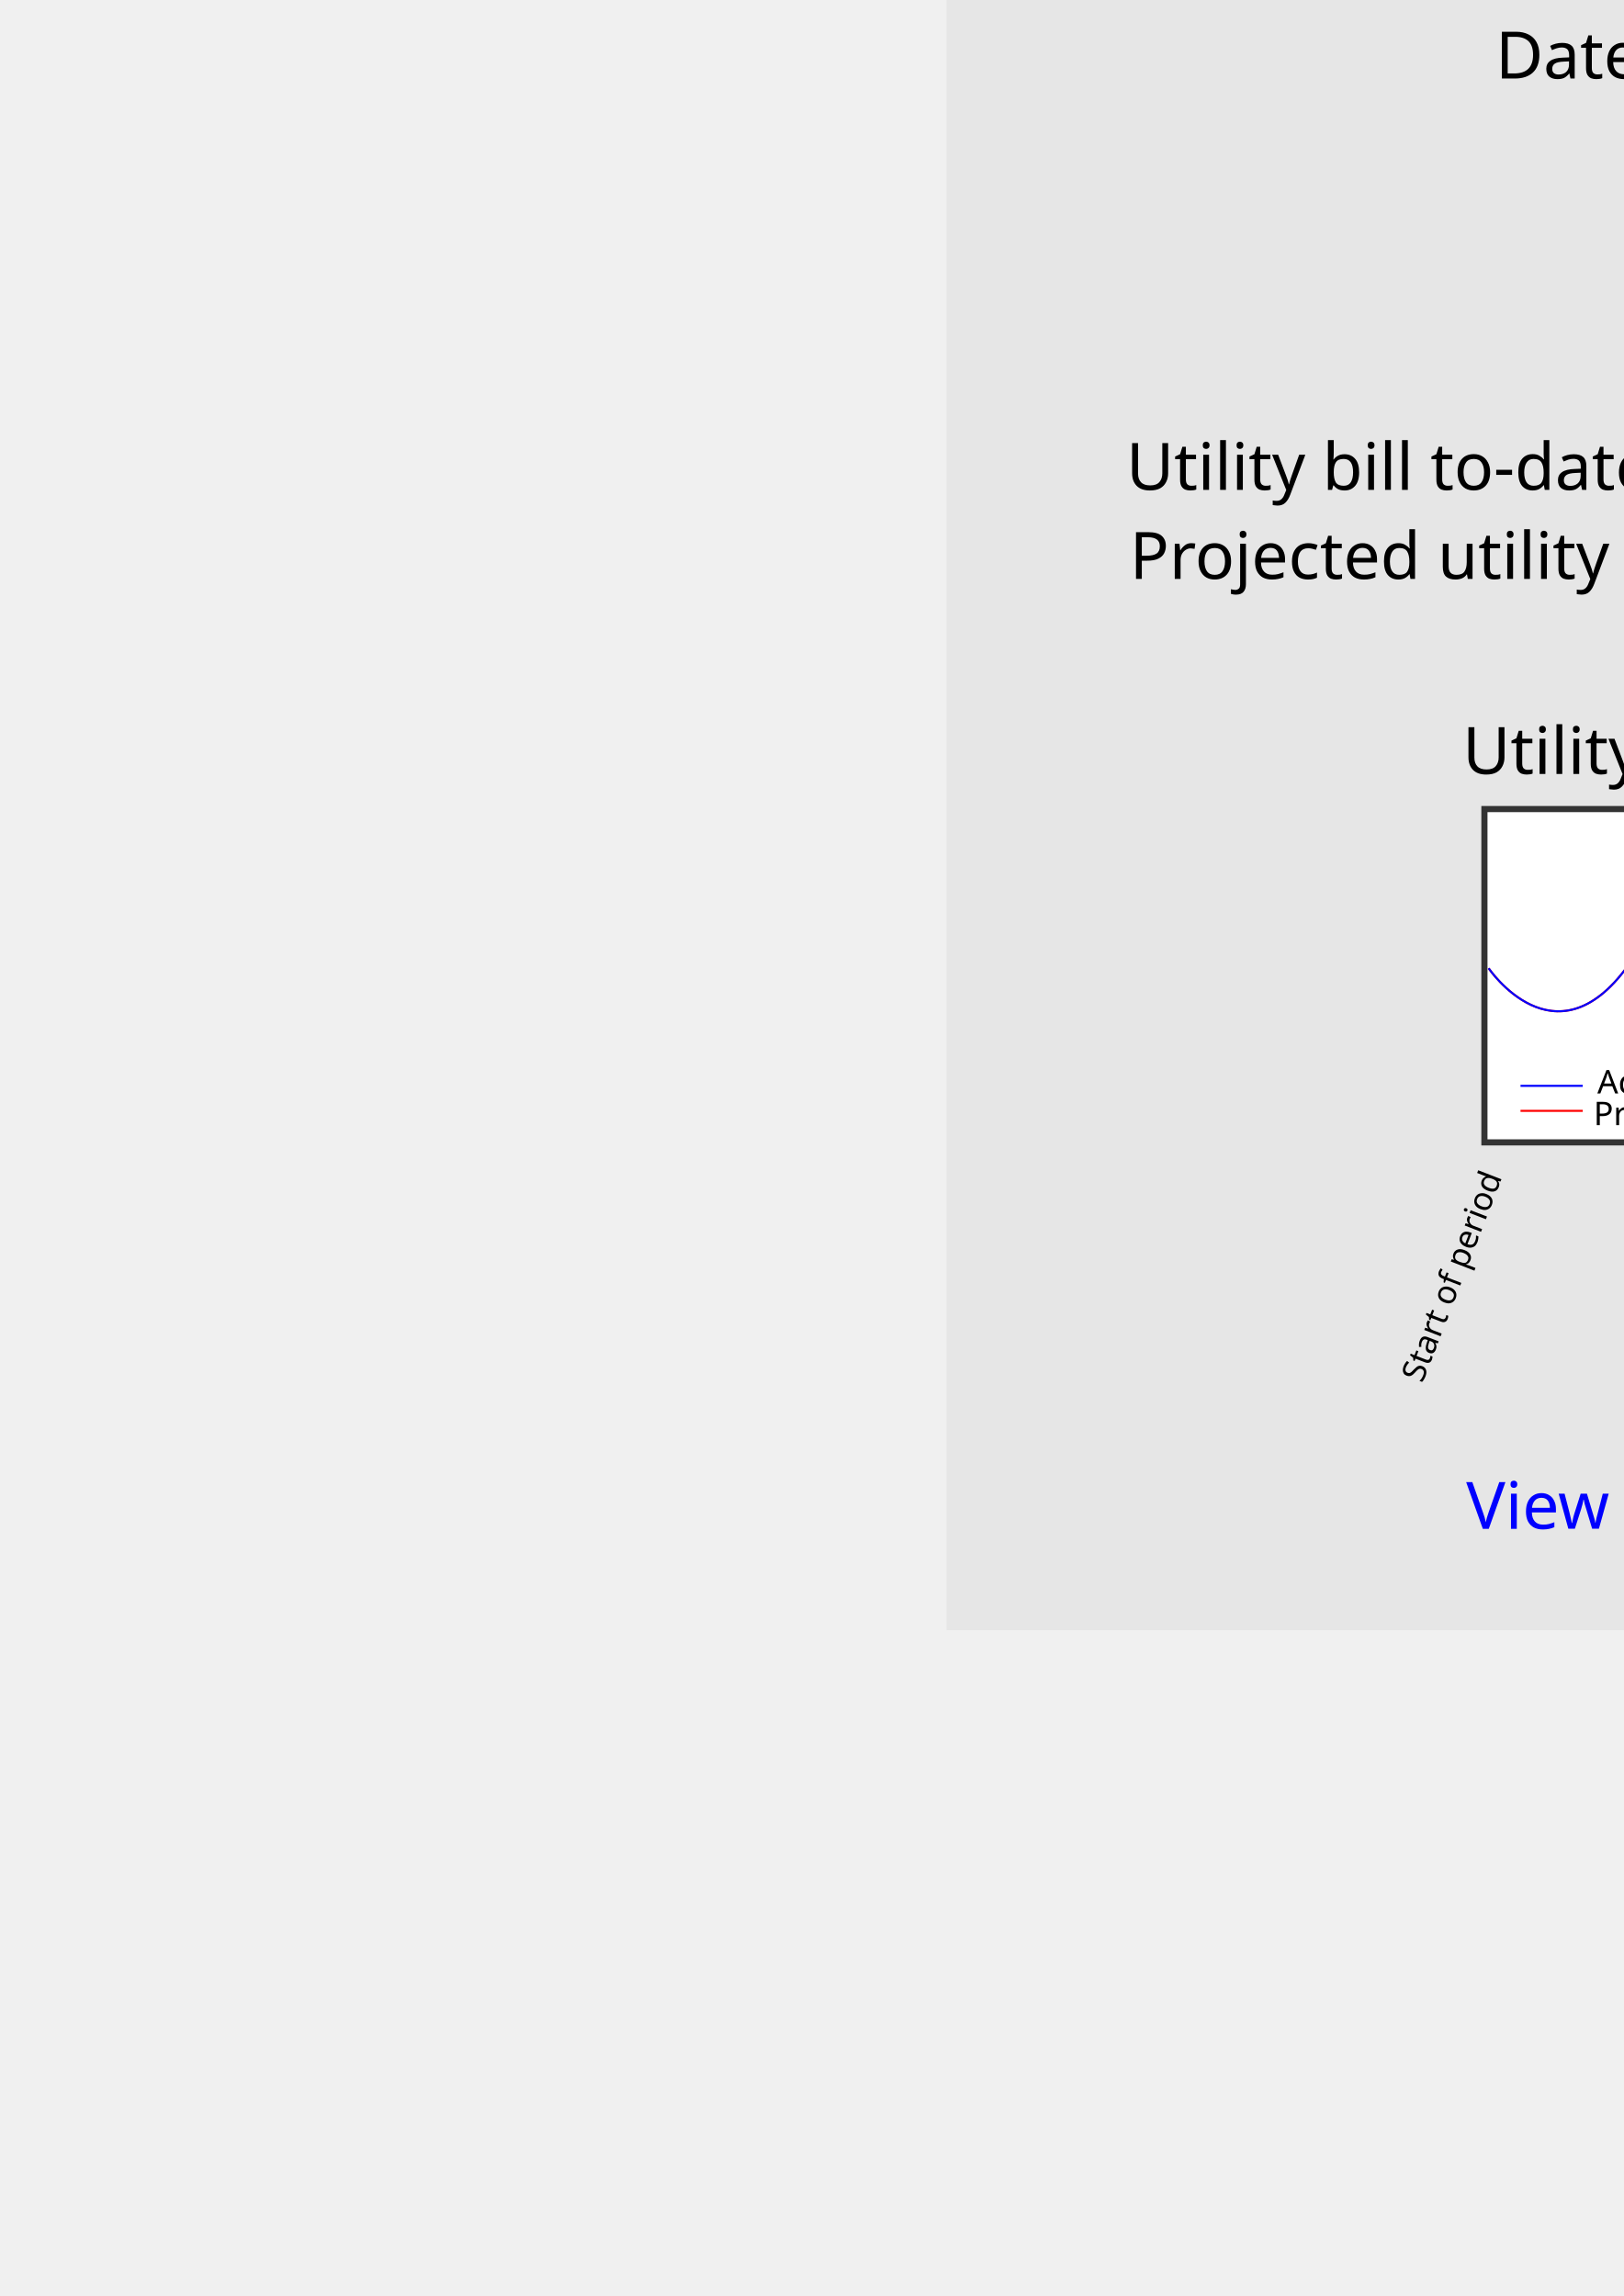
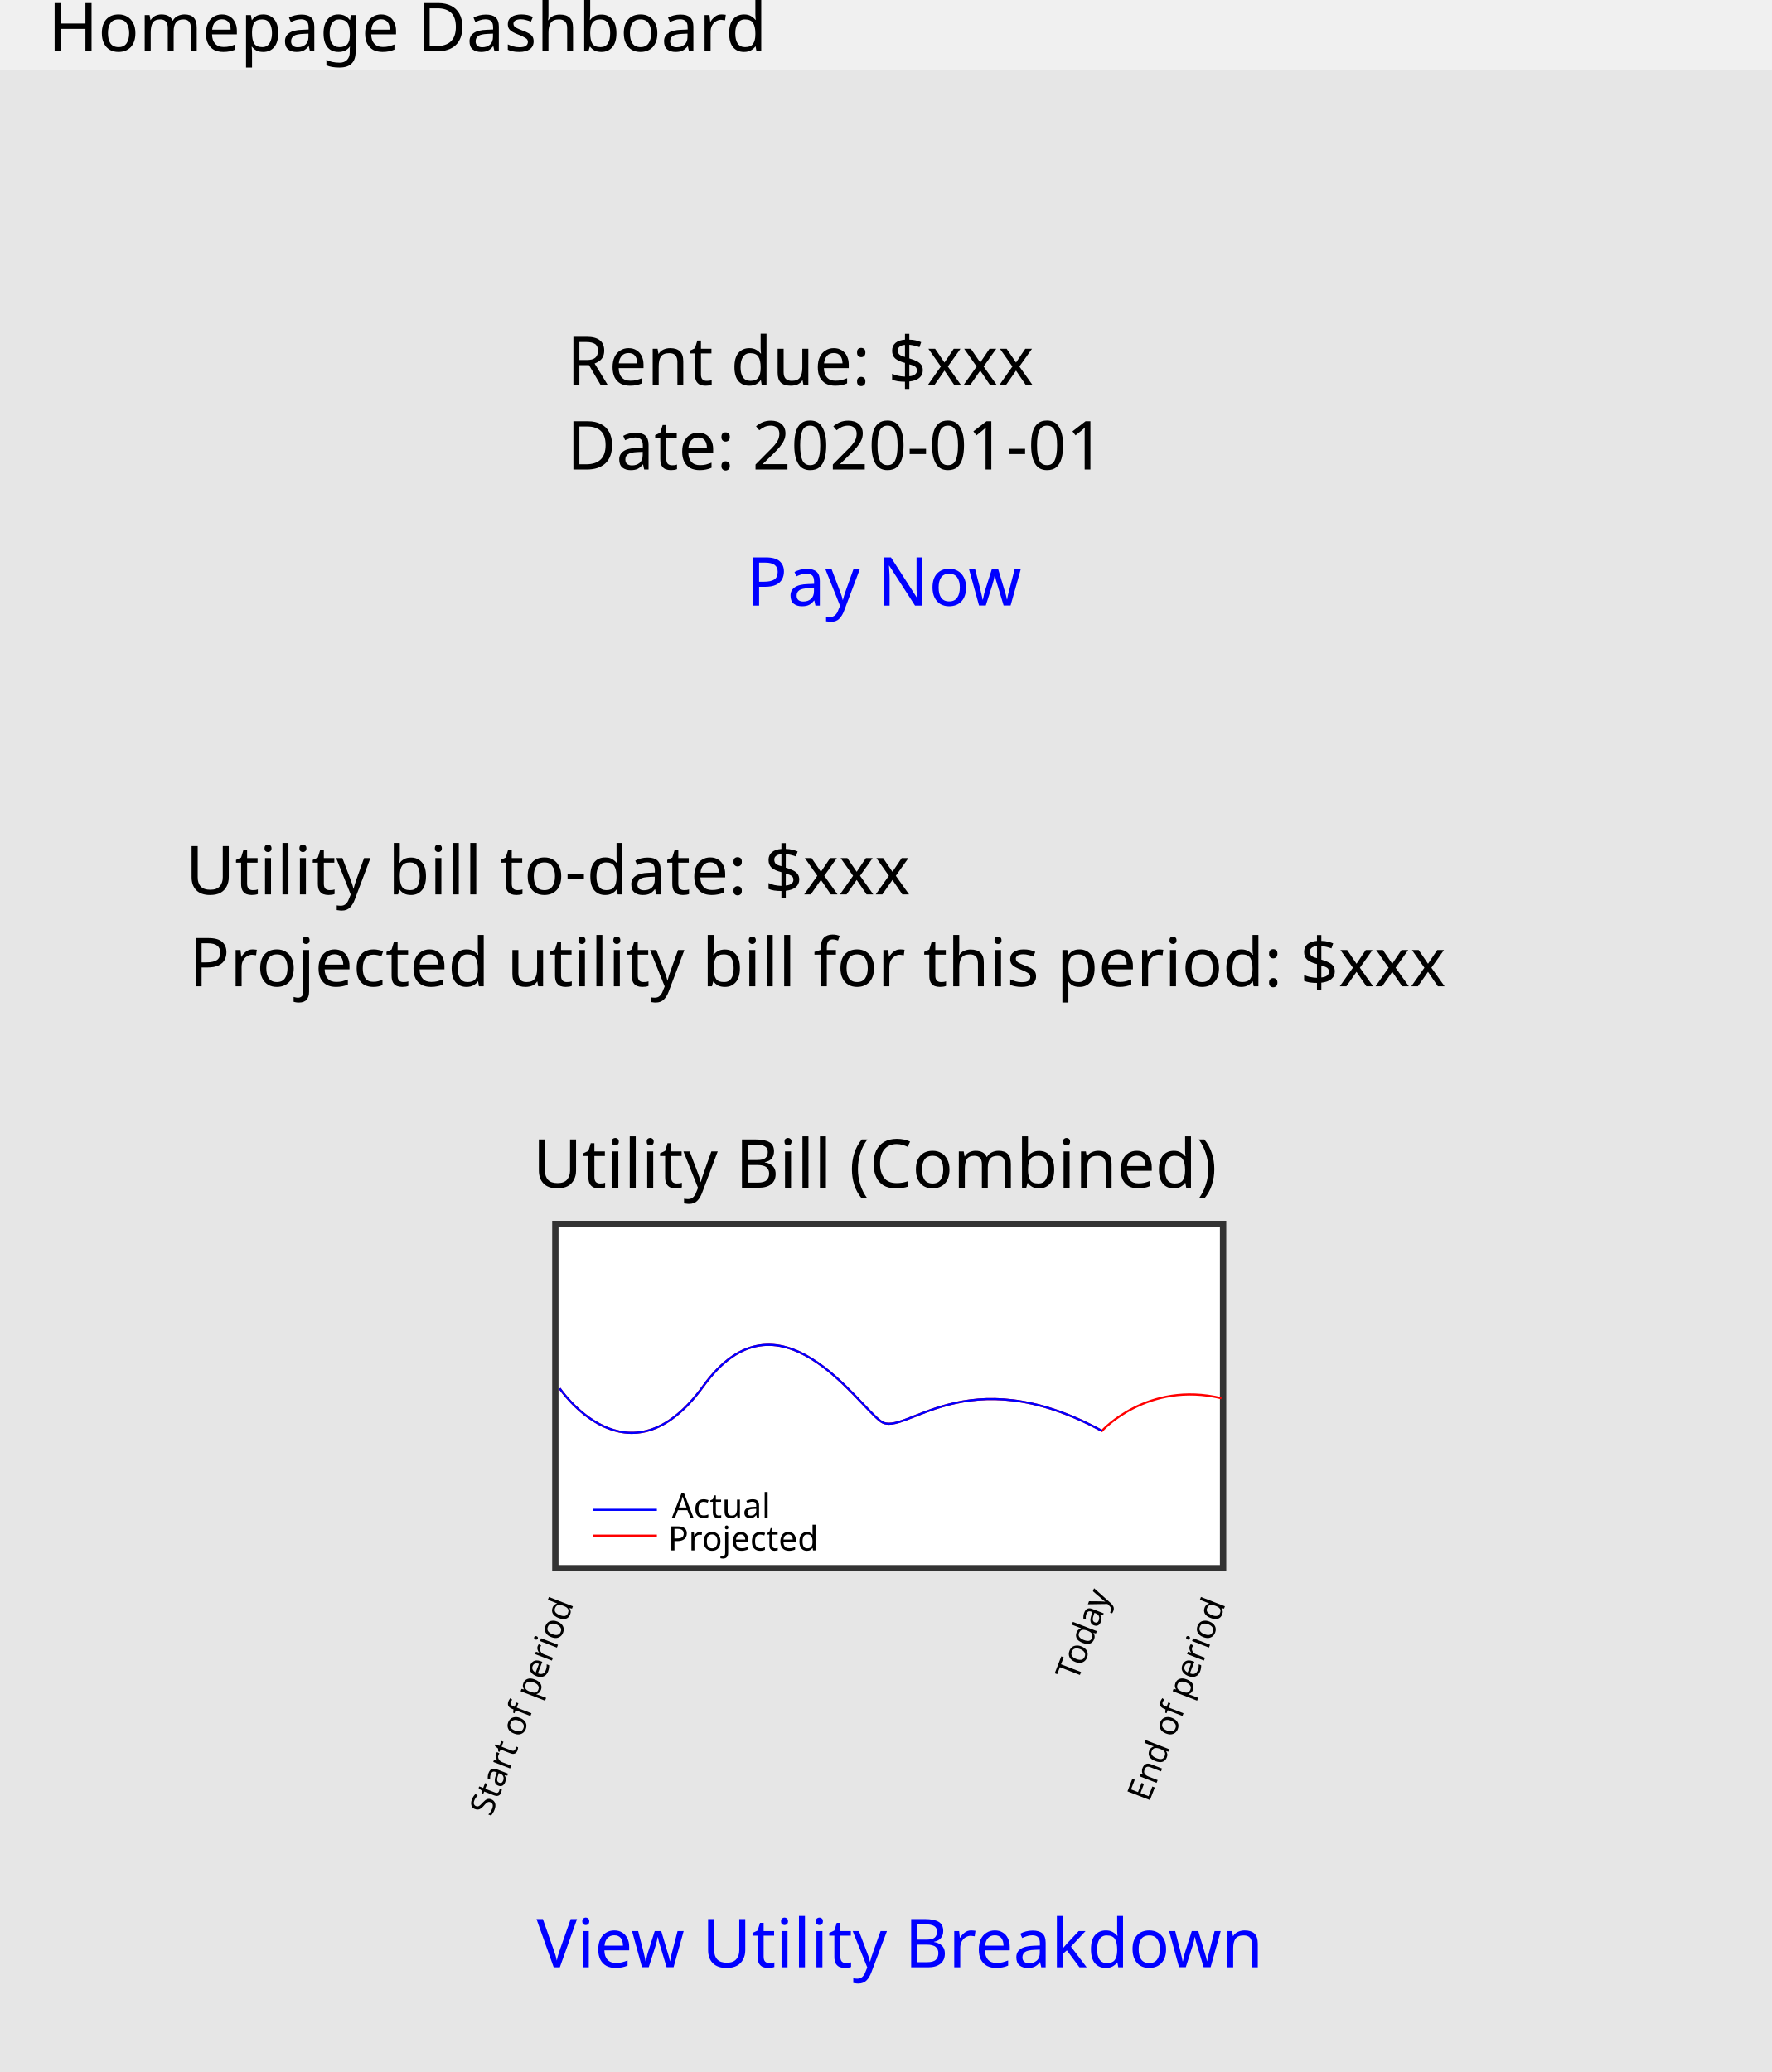
- <svg xmlns="http://www.w3.org/2000/svg" id="svg8" version="1.1" viewBox="0 0 210 297" height="1122.52" width="793.701">
+ <svg xmlns="http://www.w3.org/2000/svg" width="838.841" height="980.927" viewBox="0 0 221.943 259.537" version="1.1" id="svg8">
  <defs id="defs2" />
-   <g id="layer1">
-     <rect y="-39.84" x="122.423" height="250.717" width="221.943" id="rect10" style="fill:#e6e6e6;fill-opacity:0.998;stroke-width:0.794" />
-     <text id="text14" y="-42.227" x="128.439" style="font-size:8.467px;line-height:1.25;font-family:sans-serif;letter-spacing:0px;word-spacing:0px;stroke-width:0.265" xml:space="preserve">
-       <tspan style="stroke-width:0.265" y="-42.227" x="128.439" id="tspan12">Homepage Dashboard</tspan>
+   <g transform="translate(-122.4235,48.65953)" id="layer1">
+     <rect style="fill:#e6e6e6;fill-opacity:0.998;stroke-width:0.794" id="rect10" width="221.943" height="250.717" x="122.423" y="-39.84" />
+     <text xml:space="preserve" style="font-size:8.467px;line-height:1.25;font-family:sans-serif;letter-spacing:0px;word-spacing:0px;stroke-width:0.265" x="128.439" y="-42.227" id="text14">
+       <tspan id="tspan12" x="128.439" y="-42.227" style="stroke-width:0.265">Homepage Dashboard</tspan>
    </text>
-     <text id="text18" y="-0.426" x="193.417" style="font-size:8.467px;line-height:1.25;font-family:sans-serif;letter-spacing:0px;word-spacing:0px;stroke-width:0.265" xml:space="preserve">
-       <tspan style="stroke-width:0.265" y="-0.426" x="193.417" id="tspan16">Rent due: $xxx</tspan>
-       <tspan id="tspan20" style="stroke-width:0.265" y="10.158" x="193.417">Date: 2020-01-01</tspan>
+     <text xml:space="preserve" style="font-size:8.467px;line-height:1.25;font-family:sans-serif;letter-spacing:0px;word-spacing:0px;stroke-width:0.265" x="193.417" y="-0.426" id="text18">
+       <tspan id="tspan16" x="193.417" y="-0.426" style="stroke-width:0.265">Rent due: $xxx</tspan>
+       <tspan x="193.417" y="10.158" style="stroke-width:0.265" id="tspan20">Date: 2020-01-01</tspan>
    </text>
-     <text id="text24" y="63.368" x="145.658" style="font-size:8.467px;line-height:1.25;font-family:sans-serif;letter-spacing:0px;word-spacing:0px;stroke-width:0.265" xml:space="preserve">
-       <tspan style="stroke-width:0.265" y="63.368" x="145.658" id="tspan22">Utility bill to-date: $xxx</tspan>
+     <text xml:space="preserve" style="font-size:8.467px;line-height:1.25;font-family:sans-serif;letter-spacing:0px;word-spacing:0px;stroke-width:0.265" x="145.658" y="63.368" id="text24">
+       <tspan id="tspan22" x="145.658" y="63.368" style="stroke-width:0.265">Utility bill to-date: $xxx</tspan>
    </text>
-     <text xml:space="preserve" style="font-size:8.467px;line-height:1.25;font-family:sans-serif;letter-spacing:0px;word-spacing:0px;stroke-width:0.265" x="146.098" y="74.886" id="text28">
-       <tspan id="tspan26" x="146.098" y="74.886" style="stroke-width:0.265">Projected utility bill for this period: $xxx</tspan>
+     <text id="text28" y="74.886" x="146.098" style="font-size:8.467px;line-height:1.25;font-family:sans-serif;letter-spacing:0px;word-spacing:0px;stroke-width:0.265" xml:space="preserve">
+       <tspan style="stroke-width:0.265" y="74.886" x="146.098" id="tspan26">Projected utility bill for this period: $xxx</tspan>
    </text>
-     <rect y="104.657" x="191.986" height="43.116" width="83.637" id="rect48" style="fill:#ffffff;fill-opacity:0.998;stroke:#333333;stroke-width:0.794" />
-     <path style="fill:none;stroke:#ff0000;stroke-width:0.265px;stroke-linecap:butt;stroke-linejoin:miter;stroke-opacity:1" d="m 192.532,125.25 c 0,0 8.581,12.717 17.996,-0.295 9.415,-13.012 19.311,2.431 22.271,4.451 2.96,2.02 10.556,-8.138 27.649,1.164 0,0 5.686,-6.316 14.975,-4.088" id="path52" />
-     <path id="path50" d="m 192.532,125.25 c 0,0 8.581,12.717 17.996,-0.295 9.415,-13.012 19.311,2.431 22.271,4.451 2.96,2.02 10.556,-8.138 27.649,1.164" style="fill:none;stroke:#0000ff;stroke-width:0.265px;stroke-linecap:butt;stroke-linejoin:miter;stroke-opacity:1" />
-     <text transform="rotate(-68.8385)" id="text60" y="236.157" x="-100.523" style="font-size:4.233px;line-height:1.25;font-family:sans-serif;letter-spacing:0px;word-spacing:0px;stroke-width:0.265" xml:space="preserve">
-       <tspan style="font-size:4.233px;stroke-width:0.265" y="236.157" x="-100.523" id="tspan58">Start of period</tspan>
+     <rect style="fill:#ffffff;fill-opacity:0.998;stroke:#333333;stroke-width:0.794" id="rect48" width="83.637" height="43.116" x="191.986" y="104.657" />
+     <path id="path52" d="m 192.532,125.25 c 0,0 8.581,12.717 17.996,-0.295 9.415,-13.012 19.311,2.431 22.271,4.451 2.96,2.02 10.556,-8.138 27.649,1.164 0,0 5.686,-6.316 14.975,-4.088" style="fill:none;stroke:#ff0000;stroke-width:0.265px;stroke-linecap:butt;stroke-linejoin:miter;stroke-opacity:1" />
+     <path style="fill:none;stroke:#0000ff;stroke-width:0.265px;stroke-linecap:butt;stroke-linejoin:miter;stroke-opacity:1" d="m 192.532,125.25 c 0,0 8.581,12.717 17.996,-0.295 9.415,-13.012 19.311,2.431 22.271,4.451 2.96,2.02 10.556,-8.138 27.649,1.164" id="path50" />
+     <text xml:space="preserve" style="font-size:4.233px;line-height:1.25;font-family:sans-serif;letter-spacing:0px;word-spacing:0px;stroke-width:0.265" x="-100.523" y="236.157" id="text60" transform="rotate(-68.8385)">
+       <tspan id="tspan58" x="-100.523" y="236.157" style="font-size:4.233px;stroke-width:0.265">Start of period</tspan>
    </text>
-     <text xml:space="preserve" style="font-size:4.233px;line-height:1.25;font-family:sans-serif;letter-spacing:0px;word-spacing:0px;stroke-width:0.265" x="-69.104" y="312.319" id="text64" transform="rotate(-68.8385)">
-       <tspan id="tspan62" x="-69.104" y="312.319" style="font-size:4.233px;stroke-width:0.265">End of period</tspan>
+     <text transform="rotate(-68.8385)" id="text64" y="312.319" x="-69.104" style="font-size:4.233px;line-height:1.25;font-family:sans-serif;letter-spacing:0px;word-spacing:0px;stroke-width:0.265" xml:space="preserve">
+       <tspan style="font-size:4.233px;stroke-width:0.265" y="312.319" x="-69.104" id="tspan62">End of period</tspan>
    </text>
-     <text transform="rotate(-68.8385)" id="text68" y="298.483" x="-58.236" style="font-size:4.233px;line-height:1.25;font-family:sans-serif;letter-spacing:0px;word-spacing:0px;stroke-width:0.265" xml:space="preserve">
-       <tspan style="font-size:4.233px;stroke-width:0.265" y="298.483" x="-58.236" id="tspan66">Today</tspan>
+     <text xml:space="preserve" style="font-size:4.233px;line-height:1.25;font-family:sans-serif;letter-spacing:0px;word-spacing:0px;stroke-width:0.265" x="-58.236" y="298.483" id="text68" transform="rotate(-68.8385)">
+       <tspan id="tspan66" x="-58.236" y="298.483" style="font-size:4.233px;stroke-width:0.265">Today</tspan>
    </text>
-     <path id="path70" d="m 196.654,140.459 h 8.049" style="fill:none;stroke:#0000ff;stroke-width:0.265px;stroke-linecap:butt;stroke-linejoin:miter;stroke-opacity:1" />
-     <path style="fill:none;stroke:#ff0000;stroke-width:0.265px;stroke-linecap:butt;stroke-linejoin:miter;stroke-opacity:1" d="m 196.654,143.694 h 8.049" id="path72" />
-     <text id="text76" y="141.443" x="206.586" style="font-size:4.233px;line-height:1.25;font-family:sans-serif;letter-spacing:0px;word-spacing:0px;stroke-width:0.265" xml:space="preserve">
-       <tspan style="font-size:4.233px;stroke-width:0.265" y="141.443" x="206.586" id="tspan74">Actual</tspan>
+     <path style="fill:none;stroke:#0000ff;stroke-width:0.265px;stroke-linecap:butt;stroke-linejoin:miter;stroke-opacity:1" d="m 196.654,140.459 h 8.049" id="path70" />
+     <path id="path72" d="m 196.654,143.694 h 8.049" style="fill:none;stroke:#ff0000;stroke-width:0.265px;stroke-linecap:butt;stroke-linejoin:miter;stroke-opacity:1" />
+     <text xml:space="preserve" style="font-size:4.233px;line-height:1.25;font-family:sans-serif;letter-spacing:0px;word-spacing:0px;stroke-width:0.265" x="206.586" y="141.443" id="text76">
+       <tspan id="tspan74" x="206.586" y="141.443" style="font-size:4.233px;stroke-width:0.265">Actual</tspan>
    </text>
-     <text xml:space="preserve" style="font-size:4.233px;line-height:1.25;font-family:sans-serif;letter-spacing:0px;word-spacing:0px;stroke-width:0.265" x="206.108" y="145.545" id="text80">
-       <tspan id="tspan78" x="206.108" y="145.545" style="font-size:4.233px;stroke-width:0.265">Projected</tspan>
+     <text id="text80" y="145.545" x="206.108" style="font-size:4.233px;line-height:1.25;font-family:sans-serif;letter-spacing:0px;word-spacing:0px;stroke-width:0.265" xml:space="preserve">
+       <tspan style="font-size:4.233px;stroke-width:0.265" y="145.545" x="206.108" id="tspan78">Projected</tspan>
    </text>
-     <text id="text86" y="27.202" x="215.929" style="font-size:8.467px;line-height:1.25;font-family:sans-serif;letter-spacing:0px;word-spacing:0px;stroke-width:0.265;fill:#0000ff;" xml:space="preserve">
-       <tspan style="stroke-width:0.265;fill:#0000ff;" y="27.202" x="215.929" id="tspan84">Pay Now</tspan>
+     <text xml:space="preserve" style="font-size:8.467px;line-height:1.25;font-family:sans-serif;letter-spacing:0px;word-spacing:0px;fill:#0000ff;stroke-width:0.265" x="215.929" y="27.202" id="text86">
+       <tspan id="tspan84" x="215.929" y="27.202" style="fill:#0000ff;stroke-width:0.265">Pay Now</tspan>
    </text>
-     <text id="text90" y="100.115" x="189.158" style="font-size:8.467px;line-height:1.25;font-family:sans-serif;letter-spacing:0px;word-spacing:0px;stroke-width:0.265" xml:space="preserve">
-       <tspan style="stroke-width:0.265" y="100.115" x="189.158" id="tspan88">Utility Bill (Combined)</tspan>
+     <text xml:space="preserve" style="font-size:8.467px;line-height:1.25;font-family:sans-serif;letter-spacing:0px;word-spacing:0px;stroke-width:0.265" x="189.158" y="100.115" id="text90">
+       <tspan id="tspan88" x="189.158" y="100.115" style="stroke-width:0.265">Utility Bill (Combined)</tspan>
    </text>
-     <text xml:space="preserve" style="font-size:8.467px;line-height:1.25;font-family:sans-serif;letter-spacing:0px;word-spacing:0px;fill:#0000ff;stroke-width:0.265" x="189.624" y="197.767" id="text100">
-       <tspan id="tspan98" x="189.624" y="197.767" style="fill:#0000ff;stroke-width:0.265">View Utility Breakdown</tspan>
+     <text id="text100" y="197.767" x="189.624" style="font-size:8.467px;line-height:1.25;font-family:sans-serif;letter-spacing:0px;word-spacing:0px;fill:#0000ff;stroke-width:0.265" xml:space="preserve">
+       <tspan style="fill:#0000ff;stroke-width:0.265" y="197.767" x="189.624" id="tspan98">View Utility Breakdown</tspan>
    </text>
  </g>
</svg>
